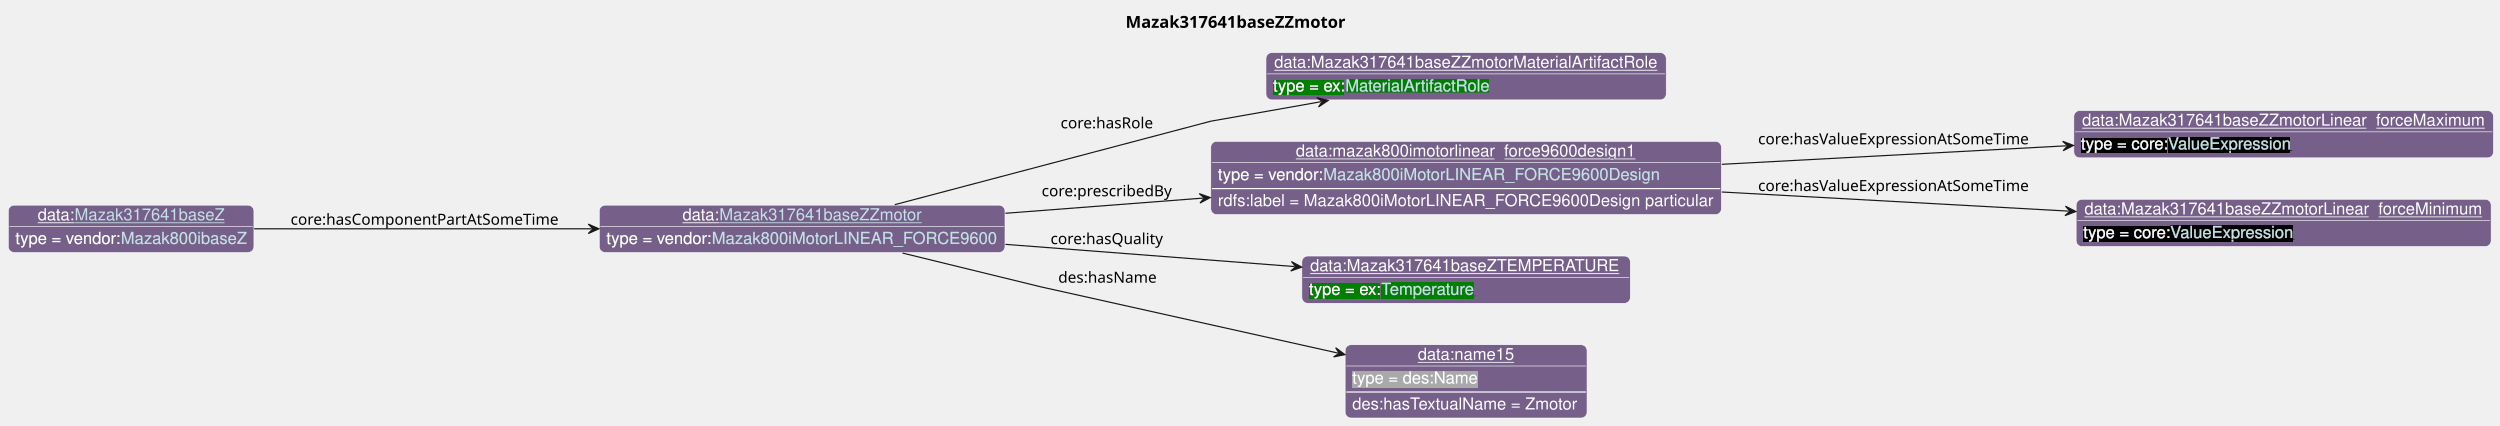
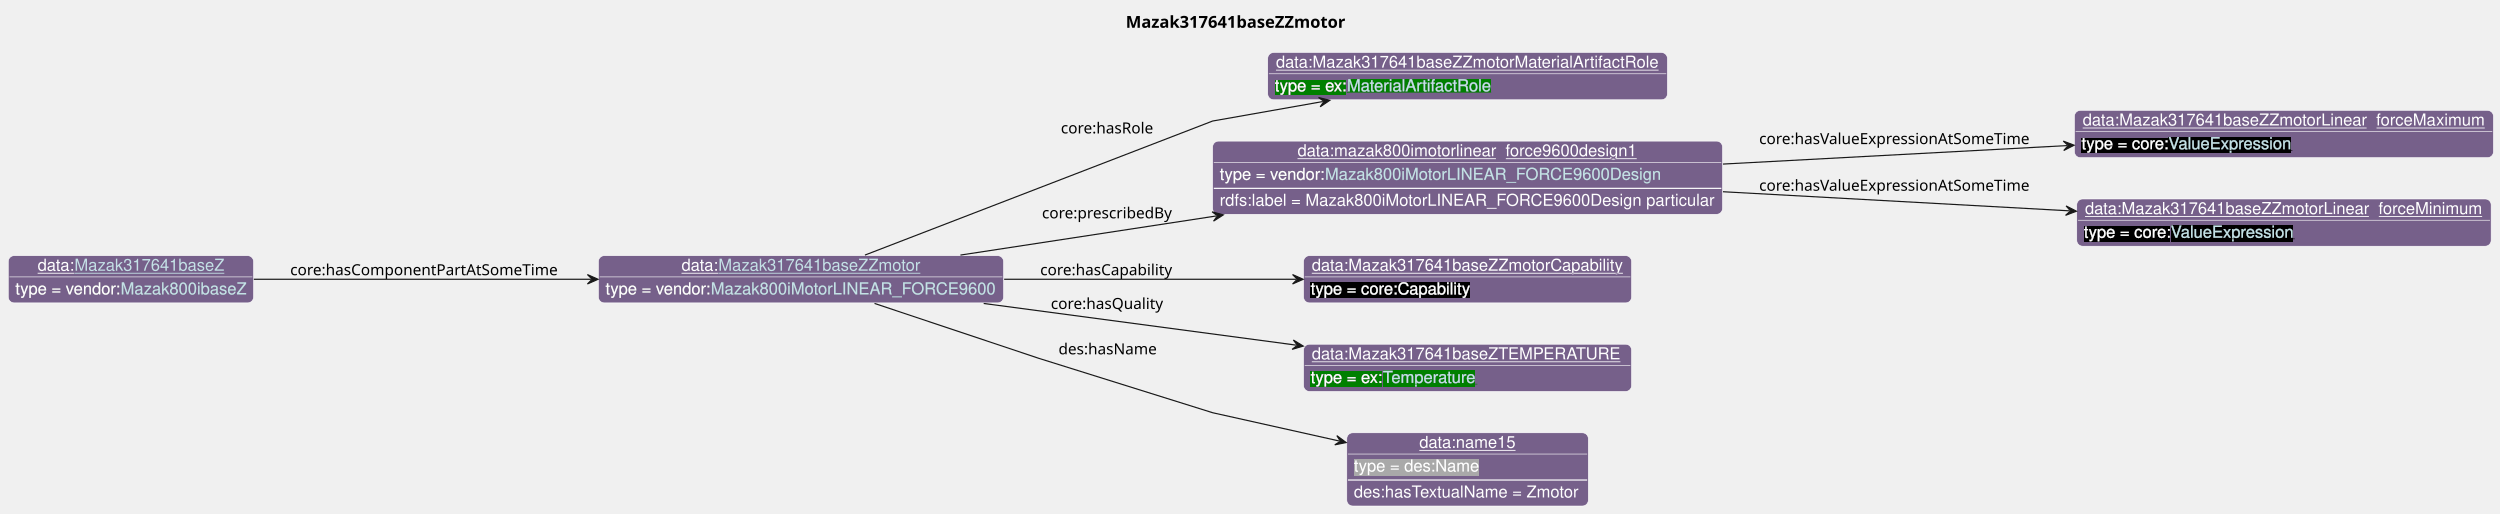
- <svg xmlns="http://www.w3.org/2000/svg" xmlns:xlink="http://www.w3.org/1999/xlink" contentStyleType="text/css" data-diagram-type="CLASS" height="360px" preserveAspectRatio="none" style="width:2114px;height:360px;background:#FFFFFF;" version="1.1" viewBox="0 0 2114 360" width="2114px" zoomAndPan="magnify">
+ <svg xmlns="http://www.w3.org/2000/svg" xmlns:xlink="http://www.w3.org/1999/xlink" contentStyleType="text/css" data-diagram-type="CLASS" height="435px" preserveAspectRatio="none" style="width:2117px;height:435px;background:#FFFFFF;" version="1.1" viewBox="0 0 2117 435" width="2117px" zoomAndPan="magnify">
  <defs>
-     <filter height="1" id="b10y0au0m9srvc0" width="1" x="0" y="0">
+     <filter height="1" id="b18jaz9iho8qrt0" width="1" x="0" y="0">
      <feFlood flood-color="#76608A" result="flood" />
      <feComposite in="SourceGraphic" in2="flood" operator="over" />
    </filter>
-     <filter height="1" id="b10y0au0m9srvc1" width="1" x="0" y="0">
+     <filter height="1" id="b18jaz9iho8qrt1" width="1" x="0" y="0">
      <feFlood flood-color="#008000" result="flood" />
      <feComposite in="SourceGraphic" in2="flood" operator="over" />
    </filter>
-     <filter height="1" id="b10y0au0m9srvc2" width="1" x="0" y="0">
+     <filter height="1" id="b18jaz9iho8qrt2" width="1" x="0" y="0">
      <feFlood flood-color="#000000" result="flood" />
      <feComposite in="SourceGraphic" in2="flood" operator="over" />
    </filter>
-     <filter height="1" id="b10y0au0m9srvc3" width="1" x="0" y="0">
+     <filter height="1" id="b18jaz9iho8qrt3" width="1" x="0" y="0">
      <feFlood flood-color="#A9A9A9" result="flood" />
      <feComposite in="SourceGraphic" in2="flood" operator="over" />
    </filter>
  </defs>
  <g>
    <g class="title" data-source-line="13">
-       <text fill="#000000" font-family="sans-serif" font-size="14" font-weight="bold" lengthAdjust="spacing" textLength="196.882" x="951.791" y="23.535">Mazak317641baseZZmotor</text>
+       <text fill="#000000" font-family="sans-serif" font-size="14" font-weight="bold" lengthAdjust="spacing" textLength="196.882" x="953.291" y="23.535">Mazak317641baseZZmotor</text>
    </g>
    <g class="entity" data-entity="o0" data-source-line="131" data-uid="ent0002" id="entity_o0">
-       <rect fill="#76608A" height="40" rx="5" ry="5" style="stroke:#FFFFFF;stroke-width:0.5;" width="343.106" x="506.73" y="173.488" />
-       <text fill="#FFFFFF" font-family="Helvetica" font-size="14" lengthAdjust="spacing" text-decoration="underline" textLength="31.138" x="577.114" y="186.269">data:</text>
+       <rect fill="#76608A" height="40" rx="5" ry="5" style="stroke:#FFFFFF;stroke-width:0.5;" width="343.106" x="506.73" y="216.488" />
+       <text fill="#FFFFFF" font-family="Helvetica" font-size="14" lengthAdjust="spacing" text-decoration="underline" textLength="31.138" x="577.114" y="229.269">data:</text>
      <a href="./Mazak317641baseZZmotor.html" target="_top" title="./Mazak317641baseZZmotor.html" xlink:actuate="onRequest" xlink:href="./Mazak317641baseZZmotor.html" xlink:show="new" xlink:title="./Mazak317641baseZZmotor.html" xlink:type="simple">
-         <text fill="#C4E1E6" font-family="Helvetica" font-size="14" lengthAdjust="spacing" text-decoration="underline" textLength="171.199" x="608.252" y="186.269">Mazak317641baseZZmotor</text>
+         <text fill="#C4E1E6" font-family="Helvetica" font-size="14" lengthAdjust="spacing" text-decoration="underline" textLength="171.199" x="608.252" y="229.269">Mazak317641baseZZmotor</text>
      </a>
-       <line style="stroke:#FFFFFF;stroke-width:0.5;" x1="507.73" x2="848.836" y1="191.488" y2="191.488" />
-       <text fill="#FFFFFF" filter="url(#b10y0au0m9srvc0)" font-family="Helvetica" font-size="14" lengthAdjust="spacing" textLength="89.113" x="512.73" y="206.269">type = vendor:</text>
+       <line style="stroke:#FFFFFF;stroke-width:0.5;" x1="507.73" x2="848.836" y1="234.488" y2="234.488" />
+       <text fill="#FFFFFF" filter="url(#b18jaz9iho8qrt0)" font-family="Helvetica" font-size="14" lengthAdjust="spacing" textLength="89.113" x="512.73" y="249.269">type = vendor:</text>
      <a href="../Mazak.html#Mazak800iMotorLINEAR_FORCE9600" target="_top" title="../Mazak.html#Mazak800iMotorLINEAR_FORCE9600" xlink:actuate="onRequest" xlink:href="../Mazak.html#Mazak800iMotorLINEAR_FORCE9600" xlink:show="new" xlink:title="../Mazak.html#Mazak800iMotorLINEAR_FORCE9600" xlink:type="simple">
-         <text fill="#C4E1E6" filter="url(#b10y0au0m9srvc0)" font-family="Helvetica" font-size="14" lengthAdjust="spacing" textLength="241.992" x="601.843" y="206.269">Mazak800iMotorLINEAR_FORCE9600</text>
-         <line style="stroke:#76608A;stroke-width:0.5;" x1="601.843" x2="843.836" y1="207.269" y2="207.269" />
+         <text fill="#C4E1E6" filter="url(#b18jaz9iho8qrt0)" font-family="Helvetica" font-size="14" lengthAdjust="spacing" textLength="241.992" x="601.843" y="249.269">Mazak800iMotorLINEAR_FORCE9600</text>
+         <line style="stroke:#76608A;stroke-width:0.5;" x1="601.843" x2="843.836" y1="250.269" y2="250.269" />
      </a>
    </g>
    <g class="entity" data-entity="o1" data-source-line="131" data-uid="ent0003" id="entity_o1">
-       <rect fill="#76608A" height="40" rx="5" ry="5" style="stroke:#FFFFFF;stroke-width:0.5;" width="338.488" x="1070.49" y="44.488" />
-       <text fill="#FFFFFF" font-family="Helvetica" font-size="14" lengthAdjust="spacing" text-decoration="underline" textLength="324.488" x="1077.49" y="57.269">data:Mazak317641baseZZmotorMaterialArtifactRole</text>
-       <line style="stroke:#FFFFFF;stroke-width:0.5;" x1="1071.49" x2="1407.978" y1="62.488" y2="62.488" />
-       <text fill="#FFFFFF" filter="url(#b10y0au0m9srvc1)" font-family="Helvetica" font-size="14" lengthAdjust="spacing" textLength="61.093" x="1076.49" y="77.269">type = ex:</text>
+       <rect fill="#76608A" height="40" rx="5" ry="5" style="stroke:#FFFFFF;stroke-width:0.5;" width="338.488" x="1073.49" y="44.488" />
+       <text fill="#FFFFFF" font-family="Helvetica" font-size="14" lengthAdjust="spacing" text-decoration="underline" textLength="324.488" x="1080.49" y="57.269">data:Mazak317641baseZZmotorMaterialArtifactRole</text>
+       <line style="stroke:#FFFFFF;stroke-width:0.5;" x1="1074.49" x2="1410.978" y1="62.488" y2="62.488" />
+       <text fill="#FFFFFF" filter="url(#b18jaz9iho8qrt1)" font-family="Helvetica" font-size="14" lengthAdjust="spacing" textLength="61.093" x="1079.49" y="77.269">type = ex:</text>
      <a href="../Example.html#MaterialArtifactRole" target="_top" title="../Example.html#MaterialArtifactRole" xlink:actuate="onRequest" xlink:href="../Example.html#MaterialArtifactRole" xlink:show="new" xlink:title="../Example.html#MaterialArtifactRole" xlink:type="simple">
-         <text fill="#C4E1E6" filter="url(#b10y0au0m9srvc1)" font-family="Helvetica" font-size="14" lengthAdjust="spacing" textLength="122.151" x="1137.583" y="77.269">MaterialArtifactRole</text>
-         <line style="stroke:#008000;stroke-width:0.5;" x1="1137.583" x2="1259.734" y1="78.269" y2="78.269" />
+         <text fill="#C4E1E6" filter="url(#b18jaz9iho8qrt1)" font-family="Helvetica" font-size="14" lengthAdjust="spacing" textLength="122.151" x="1140.583" y="77.269">MaterialArtifactRole</text>
+         <line style="stroke:#008000;stroke-width:0.5;" x1="1140.583" x2="1262.734" y1="78.269" y2="78.269" />
      </a>
    </g>
    <g class="entity" data-entity="o2" data-source-line="131" data-uid="ent0004" id="entity_o2">
-       <rect fill="#76608A" height="62" rx="5" ry="5" style="stroke:#FFFFFF;stroke-width:0.5;" width="431.802" x="1023.83" y="119.488" />
-       <text fill="#FFFFFF" font-family="Helvetica" font-size="14" lengthAdjust="spacing" text-decoration="underline" textLength="287.964" x="1095.749" y="132.269">data:mazak800imotorlinear_force9600design1</text>
-       <line style="stroke:#FFFFFF;stroke-width:0.5;" x1="1024.83" x2="1454.632" y1="137.488" y2="137.488" />
-       <text fill="#FFFFFF" filter="url(#b10y0au0m9srvc0)" font-family="Helvetica" font-size="14" lengthAdjust="spacing" textLength="89.113" x="1029.83" y="152.269">type = vendor:</text>
+       <rect fill="#76608A" height="62" rx="5" ry="5" style="stroke:#FFFFFF;stroke-width:0.5;" width="431.802" x="1026.83" y="119.488" />
+       <text fill="#FFFFFF" font-family="Helvetica" font-size="14" lengthAdjust="spacing" text-decoration="underline" textLength="287.964" x="1098.749" y="132.269">data:mazak800imotorlinear_force9600design1</text>
+       <line style="stroke:#FFFFFF;stroke-width:0.5;" x1="1027.83" x2="1457.632" y1="137.488" y2="137.488" />
+       <text fill="#FFFFFF" filter="url(#b18jaz9iho8qrt0)" font-family="Helvetica" font-size="14" lengthAdjust="spacing" textLength="89.113" x="1032.83" y="152.269">type = vendor:</text>
      <a href="../Mazak.html#Mazak800iMotorLINEAR_FORCE9600Design" target="_top" title="../Mazak.html#Mazak800iMotorLINEAR_FORCE9600Design" xlink:actuate="onRequest" xlink:href="../Mazak.html#Mazak800iMotorLINEAR_FORCE9600Design" xlink:show="new" xlink:title="../Mazak.html#Mazak800iMotorLINEAR_FORCE9600Design" xlink:type="simple">
-         <text fill="#C4E1E6" filter="url(#b10y0au0m9srvc0)" font-family="Helvetica" font-size="14" lengthAdjust="spacing" textLength="285.571" x="1118.943" y="152.269">Mazak800iMotorLINEAR_FORCE9600Design</text>
-         <line style="stroke:#76608A;stroke-width:0.5;" x1="1118.943" x2="1404.515" y1="153.269" y2="153.269" />
+         <text fill="#C4E1E6" filter="url(#b18jaz9iho8qrt0)" font-family="Helvetica" font-size="14" lengthAdjust="spacing" textLength="285.571" x="1121.943" y="152.269">Mazak800iMotorLINEAR_FORCE9600Design</text>
+         <line style="stroke:#76608A;stroke-width:0.5;" x1="1121.943" x2="1407.515" y1="153.269" y2="153.269" />
      </a>
-       <line style="stroke:#FFFFFF;stroke-width:1;" x1="1024.83" x2="1454.632" y1="159.488" y2="159.488" />
-       <text fill="#FFFFFF" font-family="Helvetica" font-size="14" lengthAdjust="spacing" textLength="419.802" x="1029.83" y="174.269">rdfs:label = Mazak800iMotorLINEAR_FORCE9600Design particular</text>
+       <line style="stroke:#FFFFFF;stroke-width:1;" x1="1027.83" x2="1457.632" y1="159.488" y2="159.488" />
+       <text fill="#FFFFFF" font-family="Helvetica" font-size="14" lengthAdjust="spacing" textLength="419.802" x="1032.83" y="174.269">rdfs:label = Mazak800iMotorLINEAR_FORCE9600Design particular</text>
    </g>
    <g class="entity" data-entity="o3" data-source-line="131" data-uid="ent0005" id="entity_o3">
-       <rect fill="#76608A" height="40" rx="5" ry="5" style="stroke:#FFFFFF;stroke-width:0.5;" width="354.833" x="1753.63" y="93.488" />
-       <text fill="#FFFFFF" font-family="Helvetica" font-size="14" lengthAdjust="spacing" text-decoration="underline" textLength="340.833" x="1760.63" y="106.269">data:Mazak317641baseZZmotorLinear_forceMaximum</text>
-       <line style="stroke:#FFFFFF;stroke-width:0.5;" x1="1754.63" x2="2107.463" y1="111.488" y2="111.488" />
-       <text fill="#FFFFFF" filter="url(#b10y0au0m9srvc2)" font-family="Helvetica" font-size="14" lengthAdjust="spacing" textLength="73.541" x="1759.63" y="126.269">type = core:</text>
+       <rect fill="#76608A" height="40" rx="5" ry="5" style="stroke:#FFFFFF;stroke-width:0.5;" width="354.833" x="1756.63" y="93.488" />
+       <text fill="#FFFFFF" font-family="Helvetica" font-size="14" lengthAdjust="spacing" text-decoration="underline" textLength="340.833" x="1763.63" y="106.269">data:Mazak317641baseZZmotorLinear_forceMaximum</text>
+       <line style="stroke:#FFFFFF;stroke-width:0.5;" x1="1757.63" x2="2110.463" y1="111.488" y2="111.488" />
+       <text fill="#FFFFFF" filter="url(#b18jaz9iho8qrt2)" font-family="Helvetica" font-size="14" lengthAdjust="spacing" textLength="73.541" x="1762.63" y="126.269">type = core:</text>
      <a href="https://spec.industrialontologies.org/ontology/core/Core/ValueExpression" target="_top" title="https://spec.industrialontologies.org/ontology/core/Core/ValueExpression" xlink:actuate="onRequest" xlink:href="https://spec.industrialontologies.org/ontology/core/Core/ValueExpression" xlink:show="new" xlink:title="https://spec.industrialontologies.org/ontology/core/Core/ValueExpression" xlink:type="simple">
-         <text fill="#C4E1E6" filter="url(#b10y0au0m9srvc2)" font-family="Helvetica" font-size="14" lengthAdjust="spacing" textLength="105.061" x="1833.171" y="126.269">ValueExpression</text>
-         <line style="stroke:#000000;stroke-width:0.5;" x1="1833.171" x2="1938.233" y1="127.269" y2="127.269" />
+         <text fill="#C4E1E6" filter="url(#b18jaz9iho8qrt2)" font-family="Helvetica" font-size="14" lengthAdjust="spacing" textLength="105.061" x="1836.171" y="126.269">ValueExpression</text>
+         <line style="stroke:#000000;stroke-width:0.5;" x1="1836.171" x2="1941.233" y1="127.269" y2="127.269" />
      </a>
    </g>
    <g class="entity" data-entity="o4" data-source-line="131" data-uid="ent0006" id="entity_o4">
-       <rect fill="#76608A" height="40" rx="5" ry="5" style="stroke:#FFFFFF;stroke-width:0.5;" width="350.943" x="1755.58" y="168.488" />
-       <text fill="#FFFFFF" font-family="Helvetica" font-size="14" lengthAdjust="spacing" text-decoration="underline" textLength="336.943" x="1762.58" y="181.269">data:Mazak317641baseZZmotorLinear_forceMinimum</text>
-       <line style="stroke:#FFFFFF;stroke-width:0.5;" x1="1756.58" x2="2105.523" y1="186.488" y2="186.488" />
-       <text fill="#FFFFFF" filter="url(#b10y0au0m9srvc2)" font-family="Helvetica" font-size="14" lengthAdjust="spacing" textLength="73.541" x="1761.58" y="201.269">type = core:</text>
+       <rect fill="#76608A" height="40" rx="5" ry="5" style="stroke:#FFFFFF;stroke-width:0.5;" width="350.943" x="1758.58" y="168.488" />
+       <text fill="#FFFFFF" font-family="Helvetica" font-size="14" lengthAdjust="spacing" text-decoration="underline" textLength="336.943" x="1765.58" y="181.269">data:Mazak317641baseZZmotorLinear_forceMinimum</text>
+       <line style="stroke:#FFFFFF;stroke-width:0.5;" x1="1759.58" x2="2108.523" y1="186.488" y2="186.488" />
+       <text fill="#FFFFFF" filter="url(#b18jaz9iho8qrt2)" font-family="Helvetica" font-size="14" lengthAdjust="spacing" textLength="73.541" x="1764.58" y="201.269">type = core:</text>
      <a href="https://spec.industrialontologies.org/ontology/core/Core/ValueExpression" target="_top" title="https://spec.industrialontologies.org/ontology/core/Core/ValueExpression" xlink:actuate="onRequest" xlink:href="https://spec.industrialontologies.org/ontology/core/Core/ValueExpression" xlink:show="new" xlink:title="https://spec.industrialontologies.org/ontology/core/Core/ValueExpression" xlink:type="simple">
-         <text fill="#C4E1E6" filter="url(#b10y0au0m9srvc2)" font-family="Helvetica" font-size="14" lengthAdjust="spacing" textLength="105.061" x="1835.121" y="201.269">ValueExpression</text>
-         <line style="stroke:#000000;stroke-width:0.5;" x1="1835.121" x2="1940.182" y1="202.269" y2="202.269" />
+         <text fill="#C4E1E6" filter="url(#b18jaz9iho8qrt2)" font-family="Helvetica" font-size="14" lengthAdjust="spacing" textLength="105.061" x="1838.121" y="201.269">ValueExpression</text>
+         <line style="stroke:#000000;stroke-width:0.5;" x1="1838.121" x2="1943.182" y1="202.269" y2="202.269" />
      </a>
    </g>
    <g class="entity" data-entity="o5" data-source-line="131" data-uid="ent0007" id="entity_o5">
-       <rect fill="#76608A" height="40" rx="5" ry="5" style="stroke:#FFFFFF;stroke-width:0.5;" width="277.785" x="1100.84" y="216.488" />
-       <text fill="#FFFFFF" font-family="Helvetica" font-size="14" lengthAdjust="spacing" text-decoration="underline" textLength="263.785" x="1107.84" y="229.269">data:Mazak317641baseZTEMPERATURE</text>
-       <line style="stroke:#FFFFFF;stroke-width:0.5;" x1="1101.84" x2="1377.625" y1="234.488" y2="234.488" />
-       <text fill="#FFFFFF" filter="url(#b10y0au0m9srvc1)" font-family="Helvetica" font-size="14" lengthAdjust="spacing" textLength="61.093" x="1106.84" y="249.269">type = ex:</text>
+       <rect fill="#76608A" height="40" rx="5" ry="5" style="stroke:#FFFFFF;stroke-width:0.5;" width="277.812" x="1103.83" y="216.488" />
+       <text fill="#FFFFFF" font-family="Helvetica" font-size="14" lengthAdjust="spacing" text-decoration="underline" textLength="263.812" x="1110.83" y="229.269">data:Mazak317641baseZZmotorCapability</text>
+       <line style="stroke:#FFFFFF;stroke-width:0.5;" x1="1104.83" x2="1380.642" y1="234.488" y2="234.488" />
+       <text fill="#FFFFFF" filter="url(#b18jaz9iho8qrt2)" font-family="Helvetica" font-size="14" lengthAdjust="spacing" textLength="135.017" x="1109.83" y="249.269">type = core:Capability</text>
+     </g>
+     <g class="entity" data-entity="o6" data-source-line="131" data-uid="ent0008" id="entity_o6">
+       <rect fill="#76608A" height="40" rx="5" ry="5" style="stroke:#FFFFFF;stroke-width:0.5;" width="277.785" x="1103.84" y="291.488" />
+       <text fill="#FFFFFF" font-family="Helvetica" font-size="14" lengthAdjust="spacing" text-decoration="underline" textLength="263.785" x="1110.84" y="304.269">data:Mazak317641baseZTEMPERATURE</text>
+       <line style="stroke:#FFFFFF;stroke-width:0.5;" x1="1104.84" x2="1380.625" y1="309.488" y2="309.488" />
+       <text fill="#FFFFFF" filter="url(#b18jaz9iho8qrt1)" font-family="Helvetica" font-size="14" lengthAdjust="spacing" textLength="61.093" x="1109.84" y="324.269">type = ex:</text>
      <a href="../Example.html#Temperature" target="_top" title="../Example.html#Temperature" xlink:actuate="onRequest" xlink:href="../Example.html#Temperature" xlink:show="new" xlink:title="../Example.html#Temperature" xlink:type="simple">
-         <text fill="#C4E1E6" filter="url(#b10y0au0m9srvc1)" font-family="Helvetica" font-size="14" lengthAdjust="spacing" textLength="80.144" x="1167.933" y="249.269">Temperature</text>
-         <line style="stroke:#008000;stroke-width:0.5;" x1="1167.933" x2="1248.077" y1="250.269" y2="250.269" />
+         <text fill="#C4E1E6" filter="url(#b18jaz9iho8qrt1)" font-family="Helvetica" font-size="14" lengthAdjust="spacing" textLength="80.144" x="1170.933" y="324.269">Temperature</text>
+         <line style="stroke:#008000;stroke-width:0.5;" x1="1170.933" x2="1251.077" y1="325.269" y2="325.269" />
      </a>
    </g>
-     <g class="entity" data-entity="o6" data-source-line="131" data-uid="ent0008" id="entity_o6">
-       <rect fill="#76608A" height="62" rx="5" ry="5" style="stroke:#FFFFFF;stroke-width:0.5;" width="204.582" x="1137.44" y="291.488" />
-       <text fill="#FFFFFF" font-family="Helvetica" font-size="14" lengthAdjust="spacing" text-decoration="underline" textLength="81.731" x="1198.866" y="304.269">data:name15</text>
-       <line style="stroke:#FFFFFF;stroke-width:0.5;" x1="1138.44" x2="1341.022" y1="309.488" y2="309.488" />
-       <text fill="#FFFFFF" filter="url(#b10y0au0m9srvc3)" font-family="Helvetica" font-size="14" lengthAdjust="spacing" textLength="106.224" x="1143.44" y="324.269">type = des:Name</text>
-       <line style="stroke:#FFFFFF;stroke-width:1;" x1="1138.44" x2="1341.022" y1="331.488" y2="331.488" />
-       <text fill="#FFFFFF" font-family="Helvetica" font-size="14" lengthAdjust="spacing" textLength="192.582" x="1143.44" y="346.269">des:hasTextualName = Zmotor</text>
+     <g class="entity" data-entity="o7" data-source-line="131" data-uid="ent0009" id="entity_o7">
+       <rect fill="#76608A" height="62" rx="5" ry="5" style="stroke:#FFFFFF;stroke-width:0.5;" width="204.582" x="1140.44" y="366.488" />
+       <text fill="#FFFFFF" font-family="Helvetica" font-size="14" lengthAdjust="spacing" text-decoration="underline" textLength="81.731" x="1201.866" y="379.269">data:name15</text>
+       <line style="stroke:#FFFFFF;stroke-width:0.5;" x1="1141.44" x2="1344.022" y1="384.488" y2="384.488" />
+       <text fill="#FFFFFF" filter="url(#b18jaz9iho8qrt3)" font-family="Helvetica" font-size="14" lengthAdjust="spacing" textLength="106.224" x="1146.44" y="399.269">type = des:Name</text>
+       <line style="stroke:#FFFFFF;stroke-width:1;" x1="1141.44" x2="1344.022" y1="406.488" y2="406.488" />
+       <text fill="#FFFFFF" font-family="Helvetica" font-size="14" lengthAdjust="spacing" textLength="192.582" x="1146.44" y="421.269">des:hasTextualName = Zmotor</text>
    </g>
-     <g class="entity" data-entity="o7" data-source-line="131" data-uid="ent0009" id="entity_o7">
-       <rect fill="#76608A" height="40" rx="5" ry="5" style="stroke:#FFFFFF;stroke-width:0.5;" width="207.727" x="7" y="173.488" />
-       <text fill="#FFFFFF" font-family="Helvetica" font-size="14" lengthAdjust="spacing" text-decoration="underline" textLength="31.138" x="31.864" y="186.269">data:</text>
+     <g class="entity" data-entity="o8" data-source-line="131" data-uid="ent0010" id="entity_o8">
+       <rect fill="#76608A" height="40" rx="5" ry="5" style="stroke:#FFFFFF;stroke-width:0.5;" width="207.727" x="7" y="216.488" />
+       <text fill="#FFFFFF" font-family="Helvetica" font-size="14" lengthAdjust="spacing" text-decoration="underline" textLength="31.138" x="31.864" y="229.269">data:</text>
      <a href="./Mazak317641baseZ.html" target="_top" title="./Mazak317641baseZ.html" xlink:actuate="onRequest" xlink:href="./Mazak317641baseZ.html" xlink:show="new" xlink:title="./Mazak317641baseZ.html" xlink:type="simple">
-         <text fill="#C4E1E6" font-family="Helvetica" font-size="14" lengthAdjust="spacing" text-decoration="underline" textLength="126.861" x="63.002" y="186.269">Mazak317641baseZ</text>
+         <text fill="#C4E1E6" font-family="Helvetica" font-size="14" lengthAdjust="spacing" text-decoration="underline" textLength="126.861" x="63.002" y="229.269">Mazak317641baseZ</text>
      </a>
-       <line style="stroke:#FFFFFF;stroke-width:0.5;" x1="8" x2="213.727" y1="191.488" y2="191.488" />
-       <text fill="#FFFFFF" filter="url(#b10y0au0m9srvc0)" font-family="Helvetica" font-size="14" lengthAdjust="spacing" textLength="89.113" x="13" y="206.269">type = vendor:</text>
+       <line style="stroke:#FFFFFF;stroke-width:0.5;" x1="8" x2="213.727" y1="234.488" y2="234.488" />
+       <text fill="#FFFFFF" filter="url(#b18jaz9iho8qrt0)" font-family="Helvetica" font-size="14" lengthAdjust="spacing" textLength="89.113" x="13" y="249.269">type = vendor:</text>
      <a href="../Mazak.html#Mazak800ibaseZ" target="_top" title="../Mazak.html#Mazak800ibaseZ" xlink:actuate="onRequest" xlink:href="../Mazak.html#Mazak800ibaseZ" xlink:show="new" xlink:title="../Mazak.html#Mazak800ibaseZ" xlink:type="simple">
-         <text fill="#C4E1E6" filter="url(#b10y0au0m9srvc0)" font-family="Helvetica" font-size="14" lengthAdjust="spacing" textLength="106.613" x="102.113" y="206.269">Mazak800ibaseZ</text>
-         <line style="stroke:#76608A;stroke-width:0.5;" x1="102.113" x2="208.727" y1="207.269" y2="207.269" />
+         <text fill="#C4E1E6" filter="url(#b18jaz9iho8qrt0)" font-family="Helvetica" font-size="14" lengthAdjust="spacing" textLength="106.613" x="102.113" y="249.269">Mazak800ibaseZ</text>
+         <line style="stroke:#76608A;stroke-width:0.5;" x1="102.113" x2="208.727" y1="250.269" y2="250.269" />
      </a>
    </g>
-     <g class="link" data-entity-1="o0" data-entity-2="o1" data-source-line="195" data-uid="lnk10" id="link_o0_o1">
-       <path codeLine="195" d="M756.6,173.068 C858.19,146.238 1023.83,102.488 1023.83,102.488 C1023.83,102.488 1066.332,94.973 1117.192,85.983" fill="none" id="o0-to-o1" style="stroke:#181818;stroke-width:1;" />
-       <polygon fill="#181818" points="1123.1,84.938,1113.541,82.566,1118.176,85.809,1114.934,90.444,1123.1,84.938" style="stroke:#181818;stroke-width:1;" />
-       <text fill="#000000" font-family="sans-serif" font-size="13" lengthAdjust="spacing" textLength="80.399" x="896.83" y="108.517">core:hasRole</text>
+     <g class="link" data-entity-1="o0" data-entity-2="o1" data-source-line="195" data-uid="lnk11" id="link_o0_o1">
+       <path codeLine="195" d="M732.44,215.988 C829.8,178.458 1026.83,102.488 1026.83,102.488 C1026.83,102.488 1069.332,94.973 1120.192,85.983" fill="none" id="o0-to-o1" style="stroke:#181818;stroke-width:1;" />
+       <polygon fill="#181818" points="1126.1,84.938,1116.541,82.566,1121.176,85.809,1117.934,90.444,1126.1,84.938" style="stroke:#181818;stroke-width:1;" />
+       <text fill="#000000" font-family="sans-serif" font-size="13" lengthAdjust="spacing" textLength="80.399" x="898.33" y="112.997">core:hasRole</text>
    </g>
-     <g class="link" data-entity-1="o0" data-entity-2="o2" data-source-line="195" data-uid="lnk11" id="link_o0_o2">
-       <path codeLine="195" d="M850.17,180.348 C904.8,176.158 960.008,171.908 1017.378,167.498" fill="none" id="o0-to-o2" style="stroke:#181818;stroke-width:1;" />
-       <polygon fill="#181818" points="1023.36,167.038,1014.08,163.74,1018.375,167.422,1014.693,171.716,1023.36,167.038" style="stroke:#181818;stroke-width:1;" />
-       <text fill="#000000" font-family="sans-serif" font-size="13" lengthAdjust="spacing" textLength="112.303" x="880.83" y="165.987">core:prescribedBy</text>
+     <g class="link" data-entity-1="o0" data-entity-2="o2" data-source-line="195" data-uid="lnk12" id="link_o0_o2">
+       <path codeLine="195" d="M813.29,215.998 C879.81,205.828 955.719,194.215 1029.979,182.865" fill="none" id="o0-to-o2" style="stroke:#181818;stroke-width:1;" />
+       <polygon fill="#181818" points="1035.91,181.958,1026.409,179.364,1030.967,182.714,1027.618,187.272,1035.91,181.958" style="stroke:#181818;stroke-width:1;" />
+       <text fill="#000000" font-family="sans-serif" font-size="13" lengthAdjust="spacing" textLength="112.303" x="882.33" y="184.907">core:prescribedBy</text>
    </g>
-     <g class="link" data-entity-1="o2" data-entity-2="o3" data-source-line="195" data-uid="lnk12" id="link_o2_o3">
-       <path codeLine="195" d="M1456,138.938 C1551.6,133.798 1656.739,128.16 1747.369,123.29" fill="none" id="o2-to-o3" style="stroke:#181818;stroke-width:1;" />
-       <polygon fill="#181818" points="1753.36,122.968,1744.158,119.457,1748.367,123.237,1744.588,127.445,1753.36,122.968" style="stroke:#181818;stroke-width:1;" />
-       <text fill="#000000" font-family="sans-serif" font-size="13" lengthAdjust="spacing" textLength="236.323" x="1486.63" y="122.027">core:hasValueExpressionAtSomeTime</text>
+     <g class="link" data-entity-1="o2" data-entity-2="o3" data-source-line="195" data-uid="lnk13" id="link_o2_o3">
+       <path codeLine="195" d="M1459,138.938 C1554.6,133.798 1659.739,128.16 1750.369,123.29" fill="none" id="o2-to-o3" style="stroke:#181818;stroke-width:1;" />
+       <polygon fill="#181818" points="1756.36,122.968,1747.158,119.457,1751.367,123.237,1747.588,127.445,1756.36,122.968" style="stroke:#181818;stroke-width:1;" />
+       <text fill="#000000" font-family="sans-serif" font-size="13" lengthAdjust="spacing" textLength="236.323" x="1489.63" y="122.027">core:hasValueExpressionAtSomeTime</text>
    </g>
-     <g class="link" data-entity-1="o2" data-entity-2="o4" data-source-line="195" data-uid="lnk13" id="link_o2_o4">
-       <path codeLine="195" d="M1456,162.358 C1552.29,167.668 1658.349,173.508 1749.329,178.528" fill="none" id="o2-to-o4" style="stroke:#181818;stroke-width:1;" />
-       <polygon fill="#181818" points="1755.32,178.858,1746.554,174.369,1750.328,178.583,1746.113,182.356,1755.32,178.858" style="stroke:#181818;stroke-width:1;" />
-       <text fill="#000000" font-family="sans-serif" font-size="13" lengthAdjust="spacing" textLength="236.323" x="1486.63" y="161.537">core:hasValueExpressionAtSomeTime</text>
+     <g class="link" data-entity-1="o2" data-entity-2="o4" data-source-line="195" data-uid="lnk14" id="link_o2_o4">
+       <path codeLine="195" d="M1459,162.358 C1555.29,167.668 1661.349,173.508 1752.329,178.528" fill="none" id="o2-to-o4" style="stroke:#181818;stroke-width:1;" />
+       <polygon fill="#181818" points="1758.32,178.858,1749.554,174.369,1753.328,178.583,1749.113,182.356,1758.32,178.858" style="stroke:#181818;stroke-width:1;" />
+       <text fill="#000000" font-family="sans-serif" font-size="13" lengthAdjust="spacing" textLength="236.323" x="1489.63" y="161.537">core:hasValueExpressionAtSomeTime</text>
    </g>
-     <g class="link" data-entity-1="o0" data-entity-2="o5" data-source-line="195" data-uid="lnk14" id="link_o0_o5">
-       <path codeLine="195" d="M850.17,206.628 C930.51,212.798 1019.048,219.598 1094.748,225.418" fill="none" id="o0-to-o5" style="stroke:#181818;stroke-width:1;" />
-       <polygon fill="#181818" points="1100.73,225.878,1092.063,221.2,1095.745,225.495,1091.45,229.177,1100.73,225.878" style="stroke:#181818;stroke-width:1;" />
-       <text fill="#000000" font-family="sans-serif" font-size="13" lengthAdjust="spacing" textLength="97.71" x="888.33" y="206.437">core:hasQuality</text>
+     <g class="link" data-entity-1="o0" data-entity-2="o5" data-source-line="195" data-uid="lnk15" id="link_o0_o5">
+       <path codeLine="195" d="M850.32,236.488 C931.45,236.488 1021.1,236.488 1097.54,236.488" fill="none" id="o0-to-o5" style="stroke:#181818;stroke-width:1;" />
+       <polygon fill="#181818" points="1103.54,236.488,1094.54,232.488,1098.54,236.488,1094.54,240.488,1103.54,236.488" style="stroke:#181818;stroke-width:1;" />
+       <text fill="#000000" font-family="sans-serif" font-size="13" lengthAdjust="spacing" textLength="115.838" x="880.83" y="233.057">core:hasCapability</text>
    </g>
-     <g class="link" data-entity-1="o0" data-entity-2="o6" data-source-line="195" data-uid="lnk15" id="link_o0_o6">
-       <path codeLine="195" d="M763.17,213.988 C818.13,227.408 879.83,242.488 879.83,242.488 C879.83,242.488 1025.334,274.923 1131.474,298.583" fill="none" id="o0-to-o6" style="stroke:#181818;stroke-width:1;" />
-       <polygon fill="#181818" points="1137.33,299.888,1129.416,294.026,1132.45,298.8,1127.675,301.834,1137.33,299.888" style="stroke:#181818;stroke-width:1;" />
-       <text fill="#000000" font-family="sans-serif" font-size="13" lengthAdjust="spacing" textLength="84.202" x="894.83" y="239.057">des:hasName</text>
+     <g class="link" data-entity-1="o0" data-entity-2="o6" data-source-line="195" data-uid="lnk16" id="link_o0_o6">
+       <path codeLine="195" d="M832.97,256.978 C917.54,268.258 1015.683,281.345 1097.653,292.275" fill="none" id="o0-to-o6" style="stroke:#181818;stroke-width:1;" />
+       <polygon fill="#181818" points="1103.6,293.068,1095.208,287.914,1098.644,292.407,1094.15,295.844,1103.6,293.068" style="stroke:#181818;stroke-width:1;" />
+       <text fill="#000000" font-family="sans-serif" font-size="13" lengthAdjust="spacing" textLength="97.71" x="889.83" y="261.637">core:hasQuality</text>
    </g>
-     <g class="link" data-entity-1="o7" data-entity-2="o0" data-source-line="195" data-uid="lnk16" id="link_o7_o0">
-       <path codeLine="195" d="M214.91,193.488 C296.22,193.488 405.37,193.488 500.42,193.488" fill="none" id="o7-to-o0" style="stroke:#181818;stroke-width:1;" />
-       <polygon fill="#181818" points="506.42,193.488,497.42,189.488,501.42,193.488,497.42,197.488,506.42,193.488" style="stroke:#181818;stroke-width:1;" />
-       <text fill="#000000" font-family="sans-serif" font-size="13" lengthAdjust="spacing" textLength="230.82" x="245.73" y="190.057">core:hasComponentPartAtSomeTime</text>
+     <g class="link" data-entity-1="o0" data-entity-2="o7" data-source-line="195" data-uid="lnk17" id="link_o0_o7">
+       <path codeLine="195" d="M740.54,256.958 C799.52,276.658 879.83,303.488 879.83,303.488 C879.83,303.488 1026.83,349.488 1026.83,349.488 C1026.83,349.488 1078.544,361.04 1134.094,373.45" fill="none" id="o0-to-o7" style="stroke:#181818;stroke-width:1;" />
+       <polygon fill="#181818" points="1139.95,374.758,1132.039,368.892,1135.07,373.668,1130.294,376.7,1139.95,374.758" style="stroke:#181818;stroke-width:1;" />
+       <text fill="#000000" font-family="sans-serif" font-size="13" lengthAdjust="spacing" textLength="84.202" x="896.33" y="300.057">des:hasName</text>
+     </g>
+     <g class="link" data-entity-1="o8" data-entity-2="o0" data-source-line="195" data-uid="lnk18" id="link_o8_o0">
+       <path codeLine="195" d="M214.91,236.488 C296.22,236.488 405.37,236.488 500.42,236.488" fill="none" id="o8-to-o0" style="stroke:#181818;stroke-width:1;" />
+       <polygon fill="#181818" points="506.42,236.488,497.42,232.488,501.42,236.488,497.42,240.488,506.42,236.488" style="stroke:#181818;stroke-width:1;" />
+       <text fill="#000000" font-family="sans-serif" font-size="13" lengthAdjust="spacing" textLength="230.82" x="245.73" y="233.057">core:hasComponentPartAtSomeTime</text>
    </g>
  </g>
</svg>
